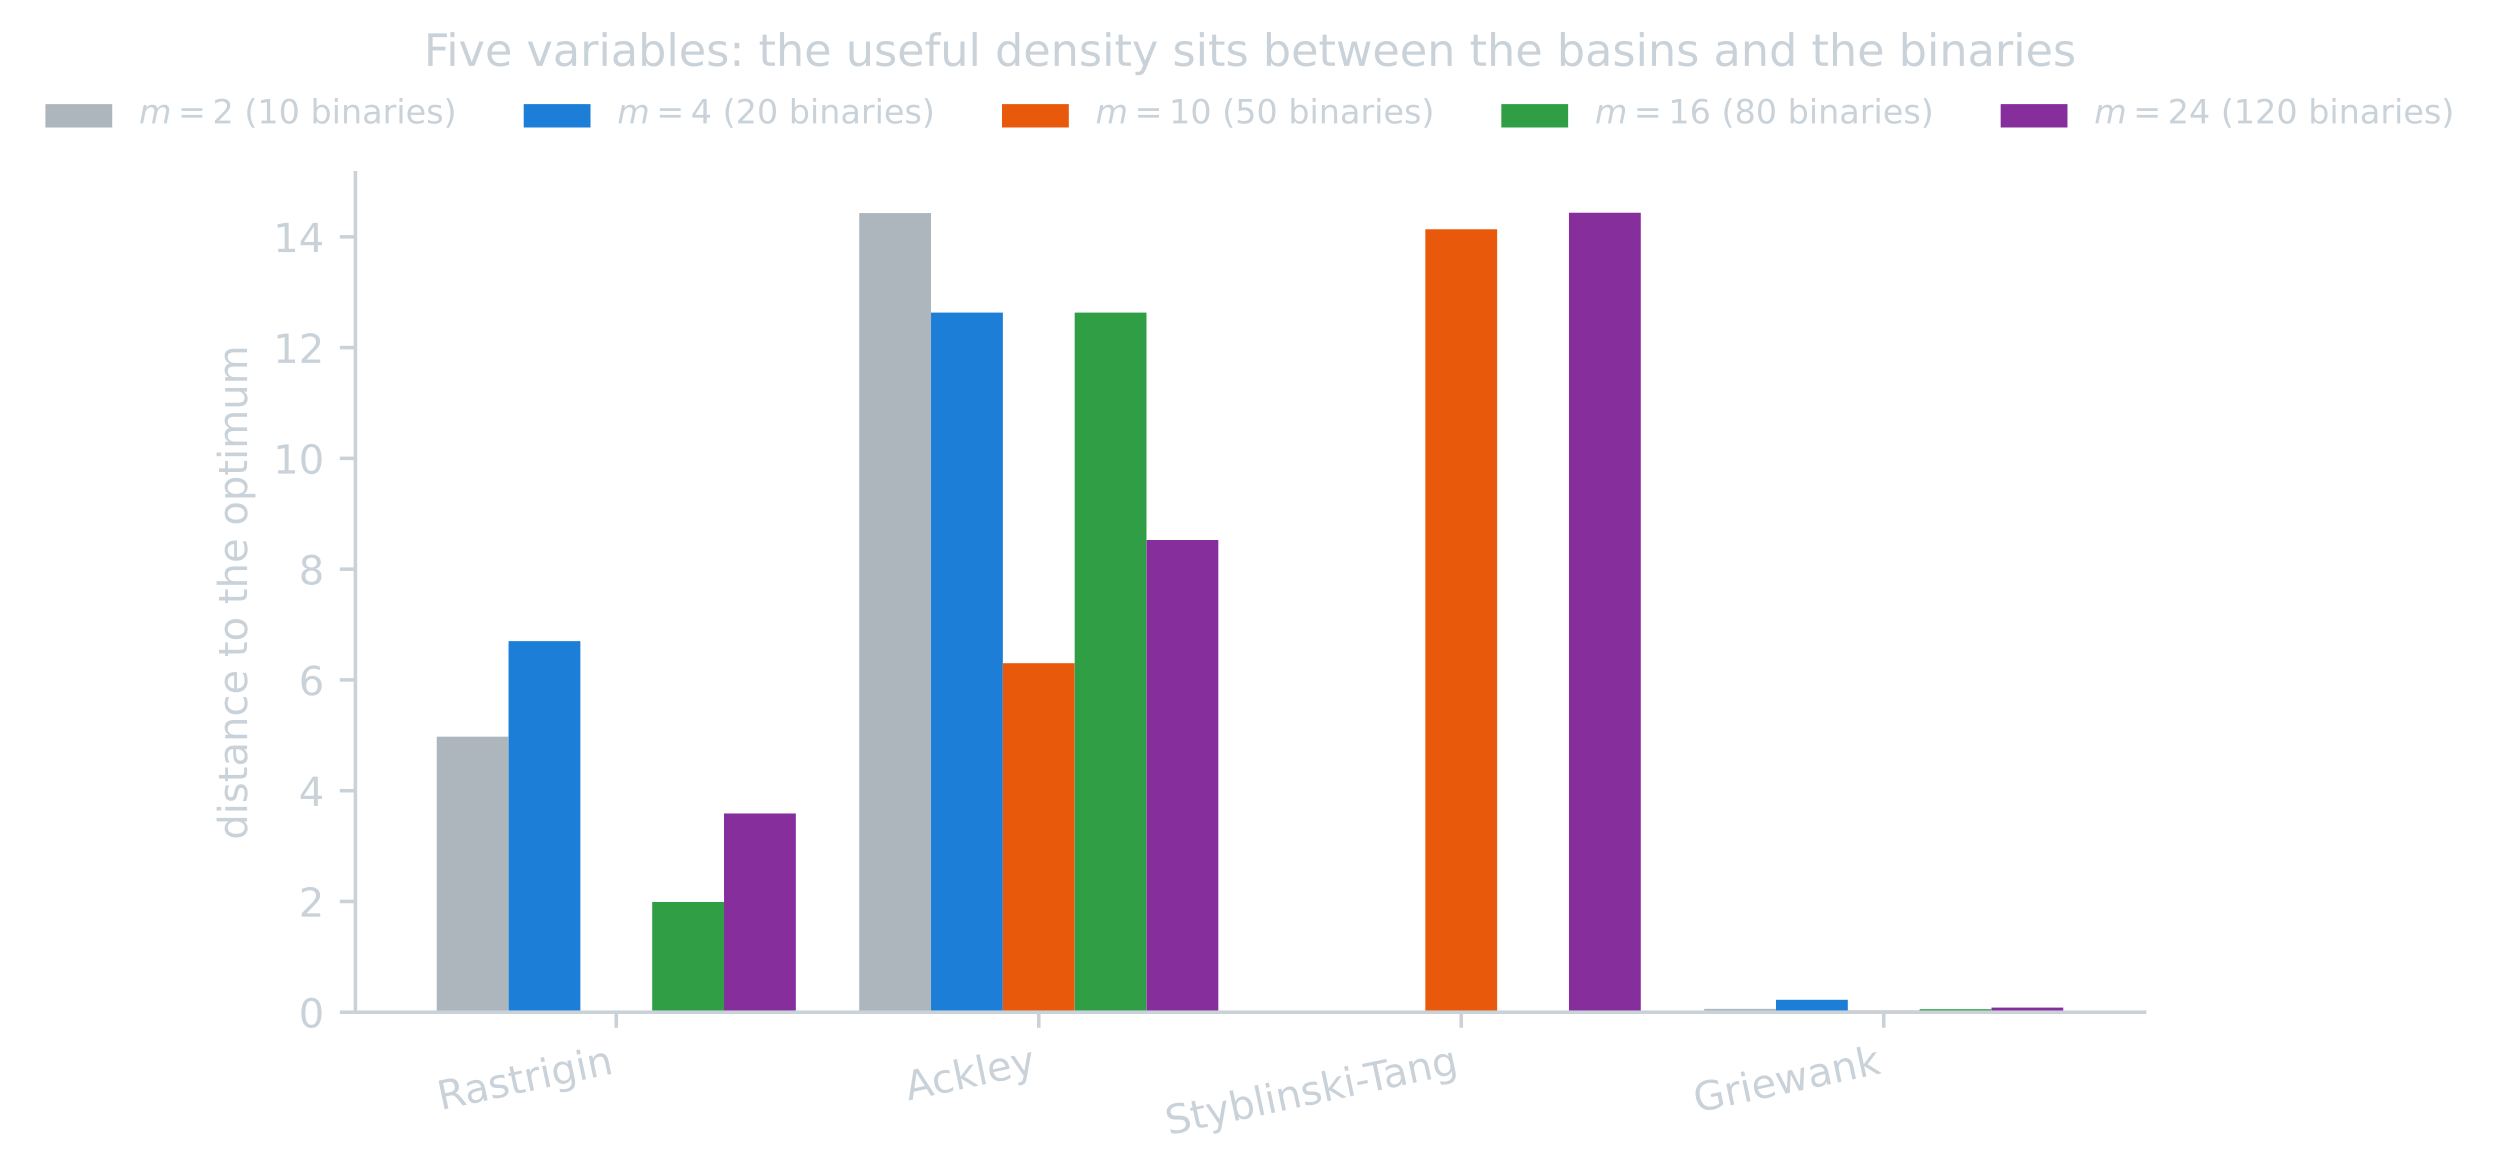
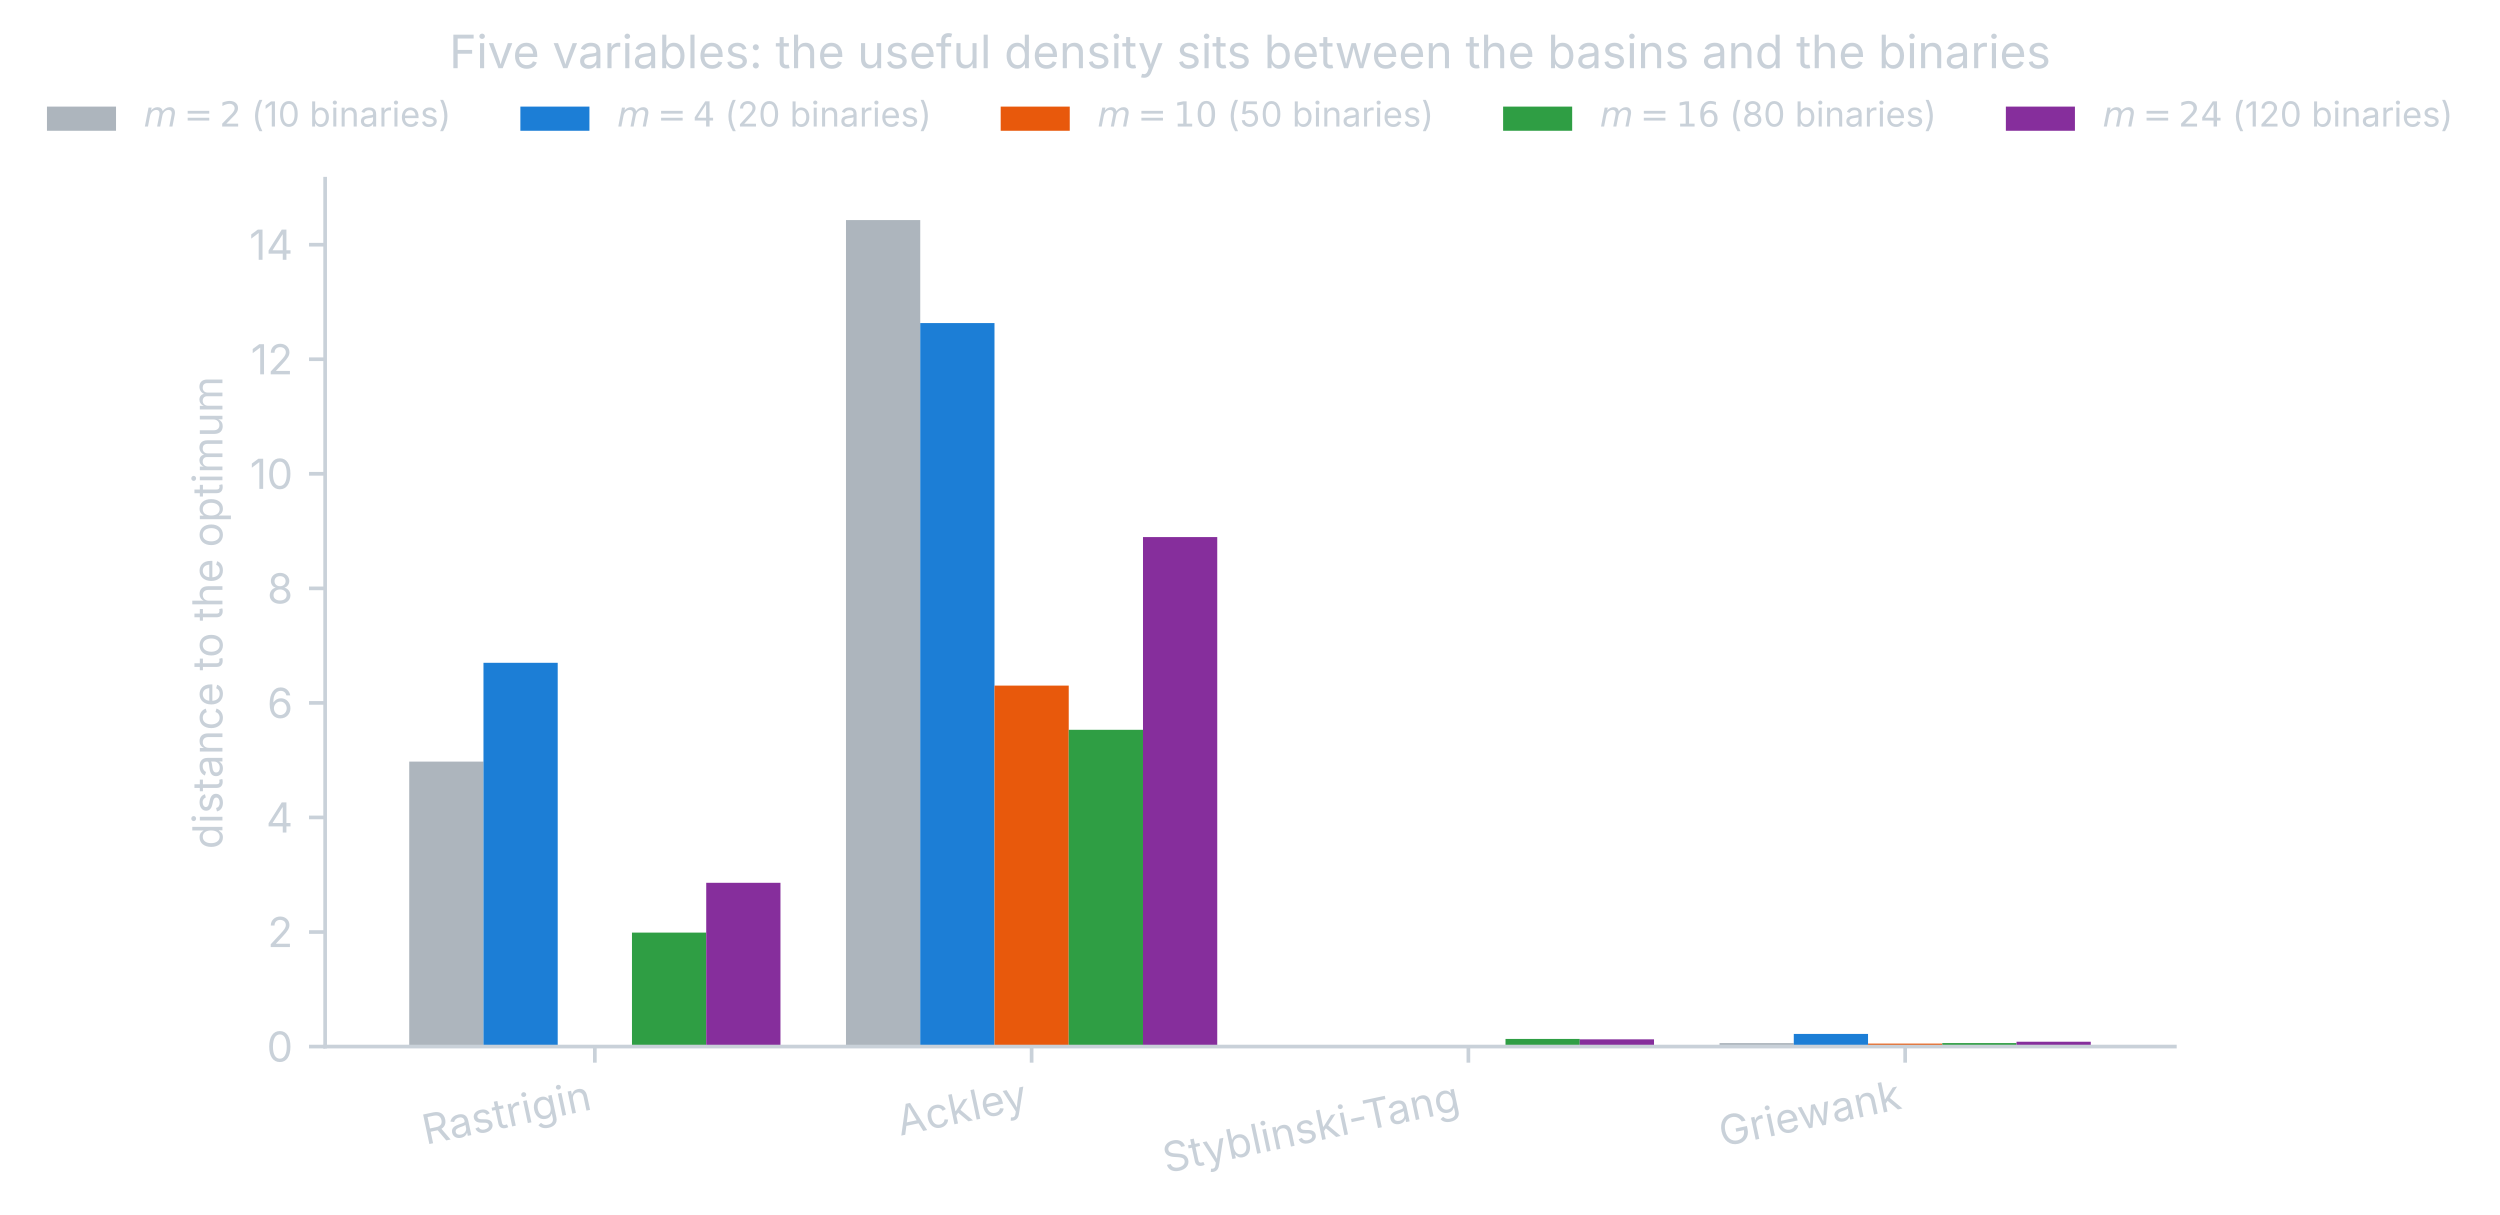
- <svg xmlns="http://www.w3.org/2000/svg" xmlns:xlink="http://www.w3.org/1999/xlink" width="561.375pt" height="263.894pt" viewBox="0 0 561.375 263.894" version="1.1">
+ <svg xmlns="http://www.w3.org/2000/svg" xmlns:xlink="http://www.w3.org/1999/xlink" width="543pt" height="263.89pt" viewBox="0 0 543 263.89" version="1.1">
  <defs>
    <style type="text/css">*{stroke-linejoin: round; stroke-linecap: butt}</style>
  </defs>
  <g id="figure_1">
    <g id="patch_1">
-       <path d="M 0 263.894  L 561.375 263.894  L 561.375 0  L 0 0  L 0 263.894  z " style="fill: none" />
+       <path d="M 0 263.89  L 543 263.89  L 543 0  L 0 0  L 0 263.89  z " style="fill: none" />
    </g>
    <g id="axes_1">
      <g id="patch_2">
-         <path d="M 79.808 227.294  L 481.567 227.294  L 481.567 38.798  L 79.808 38.798  L 79.808 227.294  z " style="fill: none" />
+         <path d="M 70.62 227.313  L 472.38 227.313  L 472.38 38.817  L 70.62 38.817  L 70.62 227.313  z " style="fill: none" />
      </g>
      <g id="patch_3">
-         <path d="M 98.069 227.294  L 114.197 227.294  L 114.197 165.423  L 98.069 165.423  z " clip-path="url(#p08614df274)" style="fill: #adb5bd" />
+         <path d="M 88.882 227.313  L 105.009 227.313  L 105.009 165.425  L 88.882 165.425  z " clip-path="url(#p5a25f4692b)" style="fill: #adb5bd" />
      </g>
      <g id="patch_4">
-         <path d="M 192.936 227.294  L 209.063 227.294  L 209.063 47.837  L 192.936 47.837  z " clip-path="url(#p08614df274)" style="fill: #adb5bd" />
+         <path d="M 183.748 227.313  L 199.876 227.313  L 199.876 47.793  L 183.748 47.793  z " clip-path="url(#p5a25f4692b)" style="fill: #adb5bd" />
      </g>
      <g id="patch_5">
-         <path d="M 287.802 227.294  L 303.93 227.294  L 303.93 227.294  L 287.802 227.294  z " clip-path="url(#p08614df274)" style="fill: #adb5bd" />
+         <path d="M 278.615 227.313  L 294.742 227.313  L 294.742 227.313  L 278.615 227.313  z " clip-path="url(#p5a25f4692b)" style="fill: #adb5bd" />
      </g>
      <g id="patch_6">
-         <path d="M 382.669 227.294  L 398.796 227.294  L 398.796 226.536  L 382.669 226.536  z " clip-path="url(#p08614df274)" style="fill: #adb5bd" />
+         <path d="M 373.482 227.313  L 389.609 227.313  L 389.609 226.559  L 373.482 226.559  z " clip-path="url(#p5a25f4692b)" style="fill: #adb5bd" />
      </g>
      <g id="patch_7">
-         <path d="M 114.197 227.294  L 130.324 227.294  L 130.324 143.97  L 114.197 143.97  z " clip-path="url(#p08614df274)" style="fill: #1c7ed6" />
+         <path d="M 105.009 227.313  L 121.136 227.313  L 121.136 143.967  L 105.009 143.967  z " clip-path="url(#p5a25f4692b)" style="fill: #1c7ed6" />
      </g>
      <g id="patch_8">
-         <path d="M 209.063 227.294  L 225.191 227.294  L 225.191 70.197  L 209.063 70.197  z " clip-path="url(#p08614df274)" style="fill: #1c7ed6" />
+         <path d="M 199.876 227.313  L 216.003 227.313  L 216.003 70.164  L 199.876 70.164  z " clip-path="url(#p5a25f4692b)" style="fill: #1c7ed6" />
      </g>
      <g id="patch_9">
-         <path d="M 303.93 227.294  L 320.057 227.294  L 320.057 227.294  L 303.93 227.294  z " clip-path="url(#p08614df274)" style="fill: #1c7ed6" />
+         <path d="M 294.742 227.313  L 310.87 227.313  L 310.87 227.313  L 294.742 227.313  z " clip-path="url(#p5a25f4692b)" style="fill: #1c7ed6" />
      </g>
      <g id="patch_10">
-         <path d="M 398.796 227.294  L 414.924 227.294  L 414.924 224.509  L 398.796 224.509  z " clip-path="url(#p08614df274)" style="fill: #1c7ed6" />
+         <path d="M 389.609 227.313  L 405.736 227.313  L 405.736 224.57  L 389.609 224.57  z " clip-path="url(#p5a25f4692b)" style="fill: #1c7ed6" />
      </g>
      <g id="patch_11">
-         <path d="M 130.324 227.294  L 146.451 227.294  L 146.451 227.294  L 130.324 227.294  z " clip-path="url(#p08614df274)" style="fill: #e8590c" />
+         <path d="M 121.136 227.313  L 137.264 227.313  L 137.264 227.313  L 121.136 227.313  z " clip-path="url(#p5a25f4692b)" style="fill: #e8590c" />
      </g>
      <g id="patch_12">
-         <path d="M 225.191 227.294  L 241.318 227.294  L 241.318 148.92  L 225.191 148.92  z " clip-path="url(#p08614df274)" style="fill: #e8590c" />
+         <path d="M 216.003 227.313  L 232.13 227.313  L 232.13 148.913  L 216.003 148.913  z " clip-path="url(#p5a25f4692b)" style="fill: #e8590c" />
      </g>
      <g id="patch_13">
-         <path d="M 320.057 227.294  L 336.184 227.294  L 336.184 51.48  L 320.057 51.48  z " clip-path="url(#p08614df274)" style="fill: #e8590c" />
+         <path d="M 310.87 227.313  L 326.997 227.313  L 326.997 227.311  L 310.87 227.311  z " clip-path="url(#p5a25f4692b)" style="fill: #e8590c" />
      </g>
      <g id="patch_14">
-         <path d="M 414.924 227.294  L 431.051 227.294  L 431.051 226.959  L 414.924 226.959  z " clip-path="url(#p08614df274)" style="fill: #e8590c" />
+         <path d="M 405.736 227.313  L 421.864 227.313  L 421.864 226.67  L 405.736 226.67  z " clip-path="url(#p5a25f4692b)" style="fill: #e8590c" />
      </g>
      <g id="patch_15">
-         <path d="M 146.451 227.294  L 162.579 227.294  L 162.579 202.546  L 146.451 202.546  z " clip-path="url(#p08614df274)" style="fill: #2f9e44" />
+         <path d="M 137.264 227.313  L 153.391 227.313  L 153.391 202.558  L 137.264 202.558  z " clip-path="url(#p5a25f4692b)" style="fill: #2f9e44" />
      </g>
      <g id="patch_16">
-         <path d="M 241.318 227.294  L 257.445 227.294  L 257.445 70.197  L 241.318 70.197  z " clip-path="url(#p08614df274)" style="fill: #2f9e44" />
+         <path d="M 232.13 227.313  L 248.258 227.313  L 248.258 158.517  L 232.13 158.517  z " clip-path="url(#p5a25f4692b)" style="fill: #2f9e44" />
      </g>
      <g id="patch_17">
-         <path d="M 336.184 227.294  L 352.312 227.294  L 352.312 227.294  L 336.184 227.294  z " clip-path="url(#p08614df274)" style="fill: #2f9e44" />
+         <path d="M 326.997 227.313  L 343.124 227.313  L 343.124 225.661  L 326.997 225.661  z " clip-path="url(#p5a25f4692b)" style="fill: #2f9e44" />
      </g>
      <g id="patch_18">
-         <path d="M 431.051 227.294  L 447.178 227.294  L 447.178 226.623  L 431.051 226.623  z " clip-path="url(#p08614df274)" style="fill: #2f9e44" />
+         <path d="M 421.864 227.313  L 437.991 227.313  L 437.991 226.547  L 421.864 226.547  z " clip-path="url(#p5a25f4692b)" style="fill: #2f9e44" />
      </g>
      <g id="patch_19">
-         <path d="M 162.579 227.294  L 178.706 227.294  L 178.706 182.66  L 162.579 182.66  z " clip-path="url(#p08614df274)" style="fill: #862e9c" />
+         <path d="M 153.391 227.313  L 169.518 227.313  L 169.518 191.747  L 153.391 191.747  z " clip-path="url(#p5a25f4692b)" style="fill: #862e9c" />
      </g>
      <g id="patch_20">
-         <path d="M 257.445 227.294  L 273.573 227.294  L 273.573 121.261  L 257.445 121.261  z " clip-path="url(#p08614df274)" style="fill: #862e9c" />
+         <path d="M 248.258 227.313  L 264.385 227.313  L 264.385 116.647  L 248.258 116.647  z " clip-path="url(#p5a25f4692b)" style="fill: #862e9c" />
      </g>
      <g id="patch_21">
-         <path d="M 352.312 227.294  L 368.439 227.294  L 368.439 47.774  L 352.312 47.774  z " clip-path="url(#p08614df274)" style="fill: #862e9c" />
+         <path d="M 343.124 227.313  L 359.252 227.313  L 359.252 225.737  L 343.124 225.737  z " clip-path="url(#p5a25f4692b)" style="fill: #862e9c" />
      </g>
      <g id="patch_22">
-         <path d="M 447.178 227.294  L 463.306 227.294  L 463.306 226.25  L 447.178 226.25  z " clip-path="url(#p08614df274)" style="fill: #862e9c" />
+         <path d="M 437.991 227.313  L 454.118 227.313  L 454.118 226.27  L 437.991 226.27  z " clip-path="url(#p5a25f4692b)" style="fill: #862e9c" />
      </g>
      <g id="matplotlib.axis_1">
        <g id="xtick_1">
          <g id="line2d_1">
            <defs>
-               <path id="m1b52cea86c" d="M 0 0  L 0 3.5  " style="stroke: #c9d1d9; stroke-width: 0.8" />
+               <path id="md10a4bc31a" d="M 0 0  L 0 3.5  " style="stroke: #c9d1d9; stroke-width: 0.8" />
            </defs>
            <g>
-               <use xlink:href="#m1b52cea86c" x="138.388" y="227.294" style="fill: #c9d1d9; stroke: #c9d1d9; stroke-width: 0.8" />
+               <use xlink:href="#md10a4bc31a" x="129.2" y="227.313" style="fill: #c9d1d9; stroke: #c9d1d9; stroke-width: 0.8" />
            </g>
          </g>
          <g id="text_1">
-             <text style="font-size: 9px; font-family: 'DejaVu Sans', 'Bitstream Vera Sans', 'Computer Modern Sans Serif', 'Lucida Grande', 'Verdana', 'Geneva', 'Lucid', 'Arial', 'Helvetica', 'Avant Garde', sans-serif; fill: #c9d1d9" transform="translate(98.96946 249.2795) rotate(-12)">Rastrigin</text>
+             <text style="font-size: 9px; font-family: 'Inter', 'DejaVu Sans', 'Bitstream Vera Sans', 'Computer Modern Sans Serif', 'Lucida Grande', 'Verdana', 'Geneva', 'Lucid', 'Arial', 'Helvetica', 'Avant Garde', sans-serif; fill: #c9d1d9" transform="translate(92.48262 248.6468) rotate(-12)">Rastrigin</text>
          </g>
        </g>
        <g id="xtick_2">
          <g id="line2d_2">
            <g>
-               <use xlink:href="#m1b52cea86c" x="233.254" y="227.294" style="fill: #c9d1d9; stroke: #c9d1d9; stroke-width: 0.8" />
+               <use xlink:href="#md10a4bc31a" x="224.067" y="227.313" style="fill: #c9d1d9; stroke: #c9d1d9; stroke-width: 0.8" />
            </g>
          </g>
          <g id="text_2">
-             <text style="font-size: 9px; font-family: 'DejaVu Sans', 'Bitstream Vera Sans', 'Computer Modern Sans Serif', 'Lucida Grande', 'Verdana', 'Geneva', 'Lucid', 'Arial', 'Helvetica', 'Avant Garde', sans-serif; fill: #c9d1d9" transform="translate(203.986 247.122) rotate(-12)">Ackley</text>
+             <text style="font-size: 9px; font-family: 'Inter', 'DejaVu Sans', 'Bitstream Vera Sans', 'Computer Modern Sans Serif', 'Lucida Grande', 'Verdana', 'Geneva', 'Lucid', 'Arial', 'Helvetica', 'Avant Garde', sans-serif; fill: #c9d1d9" transform="translate(195.5303 246.7005) rotate(-12)">Ackley</text>
          </g>
        </g>
        <g id="xtick_3">
          <g id="line2d_3">
            <g>
-               <use xlink:href="#m1b52cea86c" x="328.121" y="227.294" style="fill: #c9d1d9; stroke: #c9d1d9; stroke-width: 0.8" />
+               <use xlink:href="#md10a4bc31a" x="318.933" y="227.313" style="fill: #c9d1d9; stroke: #c9d1d9; stroke-width: 0.8" />
            </g>
          </g>
          <g id="text_3">
-             <text style="font-size: 9px; font-family: 'DejaVu Sans', 'Bitstream Vera Sans', 'Computer Modern Sans Serif', 'Lucida Grande', 'Verdana', 'Geneva', 'Lucid', 'Arial', 'Helvetica', 'Avant Garde', sans-serif; fill: #c9d1d9" transform="translate(262.433 254.8633) rotate(-12)">Styblinski-Tang</text>
+             <text style="font-size: 9px; font-family: 'Inter', 'DejaVu Sans', 'Bitstream Vera Sans', 'Computer Modern Sans Serif', 'Lucida Grande', 'Verdana', 'Geneva', 'Lucid', 'Arial', 'Helvetica', 'Avant Garde', sans-serif; fill: #c9d1d9" transform="translate(253.312 254.7905) rotate(-12)">Styblinski-Tang</text>
          </g>
        </g>
        <g id="xtick_4">
          <g id="line2d_4">
            <g>
-               <use xlink:href="#m1b52cea86c" x="422.987" y="227.294" style="fill: #c9d1d9; stroke: #c9d1d9; stroke-width: 0.8" />
+               <use xlink:href="#md10a4bc31a" x="413.8" y="227.313" style="fill: #c9d1d9; stroke: #c9d1d9; stroke-width: 0.8" />
            </g>
          </g>
          <g id="text_4">
-             <text style="font-size: 9px; font-family: 'DejaVu Sans', 'Bitstream Vera Sans', 'Computer Modern Sans Serif', 'Lucida Grande', 'Verdana', 'Geneva', 'Lucid', 'Arial', 'Helvetica', 'Avant Garde', sans-serif; fill: #c9d1d9" transform="translate(381.0245 249.8204) rotate(-12)">Griewank</text>
+             <text style="font-size: 9px; font-family: 'Inter', 'DejaVu Sans', 'Bitstream Vera Sans', 'Computer Modern Sans Serif', 'Lucida Grande', 'Verdana', 'Geneva', 'Lucid', 'Arial', 'Helvetica', 'Avant Garde', sans-serif; fill: #c9d1d9" transform="translate(374.0905 249.0769) rotate(-12)">Griewank</text>
          </g>
        </g>
      </g>
      <g id="matplotlib.axis_2">
        <g id="ytick_1">
          <g id="line2d_5">
            <defs>
-               <path id="m41008e7f5f" d="M 0 0  L -3.5 0  " style="stroke: #c9d1d9; stroke-width: 0.8" />
+               <path id="m4e73d010e1" d="M 0 0  L -3.5 0  " style="stroke: #c9d1d9; stroke-width: 0.8" />
            </defs>
            <g>
-               <use xlink:href="#m41008e7f5f" x="79.808" y="227.294" style="fill: #c9d1d9; stroke: #c9d1d9; stroke-width: 0.8" />
+               <use xlink:href="#m4e73d010e1" x="70.62" y="227.313" style="fill: #c9d1d9; stroke: #c9d1d9; stroke-width: 0.8" />
            </g>
          </g>
          <g id="text_5">
-             <text style="font-size: 9px; font-family: 'DejaVu Sans', 'Bitstream Vera Sans', 'Computer Modern Sans Serif', 'Lucida Grande', 'Verdana', 'Geneva', 'Lucid', 'Arial', 'Helvetica', 'Avant Garde', sans-serif; text-anchor: end; fill: #c9d1d9" x="72.808" y="230.714" transform="rotate(-0 72.8075 230.7137)">0</text>
+             <text style="font-size: 9px; font-family: 'Inter', 'DejaVu Sans', 'Bitstream Vera Sans', 'Computer Modern Sans Serif', 'Lucida Grande', 'Verdana', 'Geneva', 'Lucid', 'Arial', 'Helvetica', 'Avant Garde', sans-serif; text-anchor: end; fill: #c9d1d9" x="63.62" y="230.587" transform="rotate(-0 63.62 230.5869)">0</text>
          </g>
        </g>
        <g id="ytick_2">
          <g id="line2d_6">
            <g>
-               <use xlink:href="#m41008e7f5f" x="79.808" y="202.422" style="fill: #c9d1d9; stroke: #c9d1d9; stroke-width: 0.8" />
+               <use xlink:href="#m4e73d010e1" x="70.62" y="202.433" style="fill: #c9d1d9; stroke: #c9d1d9; stroke-width: 0.8" />
            </g>
          </g>
          <g id="text_6">
-             <text style="font-size: 9px; font-family: 'DejaVu Sans', 'Bitstream Vera Sans', 'Computer Modern Sans Serif', 'Lucida Grande', 'Verdana', 'Geneva', 'Lucid', 'Arial', 'Helvetica', 'Avant Garde', sans-serif; text-anchor: end; fill: #c9d1d9" x="72.808" y="205.841" transform="rotate(-0 72.8075 205.8409)">2</text>
+             <text style="font-size: 9px; font-family: 'Inter', 'DejaVu Sans', 'Bitstream Vera Sans', 'Computer Modern Sans Serif', 'Lucida Grande', 'Verdana', 'Geneva', 'Lucid', 'Arial', 'Helvetica', 'Avant Garde', sans-serif; text-anchor: end; fill: #c9d1d9" x="63.62" y="205.706" transform="rotate(-0 63.62 205.7063)">2</text>
          </g>
        </g>
        <g id="ytick_3">
          <g id="line2d_7">
            <g>
-               <use xlink:href="#m41008e7f5f" x="79.808" y="177.549" style="fill: #c9d1d9; stroke: #c9d1d9; stroke-width: 0.8" />
+               <use xlink:href="#m4e73d010e1" x="70.62" y="177.552" style="fill: #c9d1d9; stroke: #c9d1d9; stroke-width: 0.8" />
            </g>
          </g>
          <g id="text_7">
-             <text style="font-size: 9px; font-family: 'DejaVu Sans', 'Bitstream Vera Sans', 'Computer Modern Sans Serif', 'Lucida Grande', 'Verdana', 'Geneva', 'Lucid', 'Arial', 'Helvetica', 'Avant Garde', sans-serif; text-anchor: end; fill: #c9d1d9" x="72.808" y="180.968" transform="rotate(-0 72.8075 180.968)">4</text>
+             <text style="font-size: 9px; font-family: 'Inter', 'DejaVu Sans', 'Bitstream Vera Sans', 'Computer Modern Sans Serif', 'Lucida Grande', 'Verdana', 'Geneva', 'Lucid', 'Arial', 'Helvetica', 'Avant Garde', sans-serif; text-anchor: end; fill: #c9d1d9" x="63.62" y="180.826" transform="rotate(-0 63.62 180.8256)">4</text>
          </g>
        </g>
        <g id="ytick_4">
          <g id="line2d_8">
            <g>
-               <use xlink:href="#m41008e7f5f" x="79.808" y="152.676" style="fill: #c9d1d9; stroke: #c9d1d9; stroke-width: 0.8" />
+               <use xlink:href="#m4e73d010e1" x="70.62" y="152.671" style="fill: #c9d1d9; stroke: #c9d1d9; stroke-width: 0.8" />
            </g>
          </g>
          <g id="text_8">
-             <text style="font-size: 9px; font-family: 'DejaVu Sans', 'Bitstream Vera Sans', 'Computer Modern Sans Serif', 'Lucida Grande', 'Verdana', 'Geneva', 'Lucid', 'Arial', 'Helvetica', 'Avant Garde', sans-serif; text-anchor: end; fill: #c9d1d9" x="72.808" y="156.095" transform="rotate(-0 72.8075 156.0951)">6</text>
+             <text style="font-size: 9px; font-family: 'Inter', 'DejaVu Sans', 'Bitstream Vera Sans', 'Computer Modern Sans Serif', 'Lucida Grande', 'Verdana', 'Geneva', 'Lucid', 'Arial', 'Helvetica', 'Avant Garde', sans-serif; text-anchor: end; fill: #c9d1d9" x="63.62" y="155.945" transform="rotate(-0 63.62 155.945)">6</text>
          </g>
        </g>
        <g id="ytick_5">
          <g id="line2d_9">
            <g>
-               <use xlink:href="#m41008e7f5f" x="79.808" y="127.803" style="fill: #c9d1d9; stroke: #c9d1d9; stroke-width: 0.8" />
+               <use xlink:href="#m4e73d010e1" x="70.62" y="127.791" style="fill: #c9d1d9; stroke: #c9d1d9; stroke-width: 0.8" />
            </g>
          </g>
          <g id="text_9">
-             <text style="font-size: 9px; font-family: 'DejaVu Sans', 'Bitstream Vera Sans', 'Computer Modern Sans Serif', 'Lucida Grande', 'Verdana', 'Geneva', 'Lucid', 'Arial', 'Helvetica', 'Avant Garde', sans-serif; text-anchor: end; fill: #c9d1d9" x="72.808" y="131.222" transform="rotate(-0 72.8075 131.2222)">8</text>
+             <text style="font-size: 9px; font-family: 'Inter', 'DejaVu Sans', 'Bitstream Vera Sans', 'Computer Modern Sans Serif', 'Lucida Grande', 'Verdana', 'Geneva', 'Lucid', 'Arial', 'Helvetica', 'Avant Garde', sans-serif; text-anchor: end; fill: #c9d1d9" x="63.62" y="131.064" transform="rotate(-0 63.62 131.0643)">8</text>
          </g>
        </g>
        <g id="ytick_6">
          <g id="line2d_10">
            <g>
-               <use xlink:href="#m41008e7f5f" x="79.808" y="102.93" style="fill: #c9d1d9; stroke: #c9d1d9; stroke-width: 0.8" />
+               <use xlink:href="#m4e73d010e1" x="70.62" y="102.91" style="fill: #c9d1d9; stroke: #c9d1d9; stroke-width: 0.8" />
            </g>
          </g>
          <g id="text_10">
-             <text style="font-size: 9px; font-family: 'DejaVu Sans', 'Bitstream Vera Sans', 'Computer Modern Sans Serif', 'Lucida Grande', 'Verdana', 'Geneva', 'Lucid', 'Arial', 'Helvetica', 'Avant Garde', sans-serif; text-anchor: end; fill: #c9d1d9" x="72.808" y="106.349" transform="rotate(-0 72.8075 106.3493)">10</text>
+             <text style="font-size: 9px; font-family: 'Inter', 'DejaVu Sans', 'Bitstream Vera Sans', 'Computer Modern Sans Serif', 'Lucida Grande', 'Verdana', 'Geneva', 'Lucid', 'Arial', 'Helvetica', 'Avant Garde', sans-serif; text-anchor: end; fill: #c9d1d9" x="63.62" y="106.184" transform="rotate(-0 63.62 106.1837)">10</text>
          </g>
        </g>
        <g id="ytick_7">
          <g id="line2d_11">
            <g>
-               <use xlink:href="#m41008e7f5f" x="79.808" y="78.057" style="fill: #c9d1d9; stroke: #c9d1d9; stroke-width: 0.8" />
+               <use xlink:href="#m4e73d010e1" x="70.62" y="78.029" style="fill: #c9d1d9; stroke: #c9d1d9; stroke-width: 0.8" />
            </g>
          </g>
          <g id="text_11">
-             <text style="font-size: 9px; font-family: 'DejaVu Sans', 'Bitstream Vera Sans', 'Computer Modern Sans Serif', 'Lucida Grande', 'Verdana', 'Geneva', 'Lucid', 'Arial', 'Helvetica', 'Avant Garde', sans-serif; text-anchor: end; fill: #c9d1d9" x="72.808" y="81.476" transform="rotate(-0 72.8075 81.47646)">12</text>
+             <text style="font-size: 9px; font-family: 'Inter', 'DejaVu Sans', 'Bitstream Vera Sans', 'Computer Modern Sans Serif', 'Lucida Grande', 'Verdana', 'Geneva', 'Lucid', 'Arial', 'Helvetica', 'Avant Garde', sans-serif; text-anchor: end; fill: #c9d1d9" x="63.62" y="81.303" transform="rotate(-0 63.62 81.30303)">12</text>
          </g>
        </g>
        <g id="ytick_8">
          <g id="line2d_12">
            <g>
-               <use xlink:href="#m41008e7f5f" x="79.808" y="53.184" style="fill: #c9d1d9; stroke: #c9d1d9; stroke-width: 0.8" />
+               <use xlink:href="#m4e73d010e1" x="70.62" y="53.149" style="fill: #c9d1d9; stroke: #c9d1d9; stroke-width: 0.8" />
            </g>
          </g>
          <g id="text_12">
-             <text style="font-size: 9px; font-family: 'DejaVu Sans', 'Bitstream Vera Sans', 'Computer Modern Sans Serif', 'Lucida Grande', 'Verdana', 'Geneva', 'Lucid', 'Arial', 'Helvetica', 'Avant Garde', sans-serif; text-anchor: end; fill: #c9d1d9" x="72.808" y="56.604" transform="rotate(-0 72.8075 56.60359)">14</text>
+             <text style="font-size: 9px; font-family: 'Inter', 'DejaVu Sans', 'Bitstream Vera Sans', 'Computer Modern Sans Serif', 'Lucida Grande', 'Verdana', 'Geneva', 'Lucid', 'Arial', 'Helvetica', 'Avant Garde', sans-serif; text-anchor: end; fill: #c9d1d9" x="63.62" y="56.422" transform="rotate(-0 63.62 56.42238)">14</text>
          </g>
        </g>
        <g id="text_13">
-           <text style="font-size: 9px; font-family: 'DejaVu Sans', 'Bitstream Vera Sans', 'Computer Modern Sans Serif', 'Lucida Grande', 'Verdana', 'Geneva', 'Lucid', 'Arial', 'Helvetica', 'Avant Garde', sans-serif; text-anchor: middle; fill: #c9d1d9" x="55.483" y="133.046" transform="rotate(-90 55.48328 133.0464)">distance to the optimum</text>
+           <text style="font-size: 9px; font-family: 'Inter', 'DejaVu Sans', 'Bitstream Vera Sans', 'Computer Modern Sans Serif', 'Lucida Grande', 'Verdana', 'Geneva', 'Lucid', 'Arial', 'Helvetica', 'Avant Garde', sans-serif; text-anchor: middle; fill: #c9d1d9" x="48.31" y="133.065" transform="rotate(-90 48.30953 133.0652)">distance to the optimum</text>
        </g>
      </g>
      <g id="patch_23">
-         <path d="M 79.808 227.294  L 79.808 38.798  " style="fill: none; stroke: #c9d1d9; stroke-width: 0.8; stroke-linejoin: miter; stroke-linecap: square" />
+         <path d="M 70.62 227.313  L 70.62 38.817  " style="fill: none; stroke: #c9d1d9; stroke-width: 0.8; stroke-linejoin: miter; stroke-linecap: square" />
      </g>
      <g id="patch_24">
-         <path d="M 79.808 227.294  L 481.567 227.294  " style="fill: none; stroke: #c9d1d9; stroke-width: 0.8; stroke-linejoin: miter; stroke-linecap: square" />
+         <path d="M 70.62 227.313  L 472.38 227.313  " style="fill: none; stroke: #c9d1d9; stroke-width: 0.8; stroke-linejoin: miter; stroke-linecap: square" />
      </g>
      <g id="text_14">
-         <text style="font-size: 10px; font-family: 'DejaVu Sans', 'Bitstream Vera Sans', 'Computer Modern Sans Serif', 'Lucida Grande', 'Verdana', 'Geneva', 'Lucid', 'Arial', 'Helvetica', 'Avant Garde', sans-serif; text-anchor: middle; fill: #c9d1d9" x="280.688" y="14.798" transform="rotate(-0 280.6875 14.79844)">Five variables: the useful density sits between the basins and the binaries</text>
+         <text style="font-size: 10px; font-family: 'Inter', 'DejaVu Sans', 'Bitstream Vera Sans', 'Computer Modern Sans Serif', 'Lucida Grande', 'Verdana', 'Geneva', 'Lucid', 'Arial', 'Helvetica', 'Avant Garde', sans-serif; text-anchor: middle; fill: #c9d1d9" x="271.5" y="14.817" transform="rotate(-0 271.5 14.81719)">Five variables: the useful density sits between the basins and the binaries</text>
      </g>
      <g id="legend_1">
        <g id="patch_25">
-           <path d="M 10.2 28.628  L 25.2 28.628  L 25.2 23.378  L 10.2 23.378  z " style="fill: #adb5bd" />
+           <path d="M 10.2 28.404  L 25.2 28.404  L 25.2 23.154  L 10.2 23.154  z " style="fill: #adb5bd" />
        </g>
        <g id="text_15">
-           <g style="fill: #c9d1d9" transform="translate(31.2 28.62775)">
+           <g style="fill: #c9d1d9" transform="translate(31.2 28.40392)">
            <text>
              <tspan x="0" y="-0.922" style="font-style: oblique; font-size: 7.5px; font-family: 'DejaVu Sans'; fill: #c9d1d9">m</tspan>
              <tspan x="8.767" y="-0.922" style="font-size: 7.5px; font-family: 'DejaVu Sans'; fill: #c9d1d9">=</tspan>
              <tspan x="16.512" y="-0.922" style="font-size: 7.5px; font-family: 'DejaVu Sans'; fill: #c9d1d9">2</tspan>
-               <tspan x="21.284" y="-0.922" style="font-size: 7.5px; font-family: 'DejaVu Sans'; fill: #c9d1d9"> </tspan>
-               <tspan x="23.668" y="-0.922" style="font-size: 7.5px; font-family: 'DejaVu Sans'; fill: #c9d1d9">(</tspan>
-               <tspan x="26.594" y="-0.922" style="font-size: 7.5px; font-family: 'DejaVu Sans'; fill: #c9d1d9">1</tspan>
-               <tspan x="31.366" y="-0.922" style="font-size: 7.5px; font-family: 'DejaVu Sans'; fill: #c9d1d9">0</tspan>
-               <tspan x="36.138" y="-0.922" style="font-size: 7.5px; font-family: 'DejaVu Sans'; fill: #c9d1d9"> </tspan>
-               <tspan x="38.522" y="-0.922" style="font-size: 7.5px; font-family: 'DejaVu Sans'; fill: #c9d1d9">b</tspan>
-               <tspan x="43.282" y="-0.922" style="font-size: 7.5px; font-family: 'DejaVu Sans'; fill: #c9d1d9">i</tspan>
-               <tspan x="45.366" y="-0.922" style="font-size: 7.5px; font-family: 'DejaVu Sans'; fill: #c9d1d9">n</tspan>
-               <tspan x="50.12" y="-0.922" style="font-size: 7.5px; font-family: 'DejaVu Sans'; fill: #c9d1d9">a</tspan>
-               <tspan x="54.716" y="-0.922" style="font-size: 7.5px; font-family: 'DejaVu Sans'; fill: #c9d1d9">r</tspan>
-               <tspan x="57.799" y="-0.922" style="font-size: 7.5px; font-family: 'DejaVu Sans'; fill: #c9d1d9">i</tspan>
-               <tspan x="59.883" y="-0.922" style="font-size: 7.5px; font-family: 'DejaVu Sans'; fill: #c9d1d9">e</tspan>
-               <tspan x="64.497" y="-0.922" style="font-size: 7.5px; font-family: 'DejaVu Sans'; fill: #c9d1d9">s</tspan>
-               <tspan x="68.405" y="-0.922" style="font-size: 7.5px; font-family: 'DejaVu Sans'; fill: #c9d1d9">)</tspan>
+               <tspan x="21.284" y="-0.922" style="font-size: 7.5px; font-family: 'Inter'; fill: #c9d1d9"> </tspan>
+               <tspan x="23.394" y="-0.922" style="font-size: 7.5px; font-family: 'Inter'; fill: #c9d1d9">(</tspan>
+               <tspan x="26.129" y="-0.922" style="font-size: 7.5px; font-family: 'Inter'; fill: #c9d1d9">1</tspan>
+               <tspan x="29.18" y="-0.922" style="font-size: 7.5px; font-family: 'Inter'; fill: #c9d1d9">0</tspan>
+               <tspan x="33.911" y="-0.922" style="font-size: 7.5px; font-family: 'Inter'; fill: #c9d1d9"> </tspan>
+               <tspan x="36.021" y="-0.922" style="font-size: 7.5px; font-family: 'Inter'; fill: #c9d1d9">b</tspan>
+               <tspan x="40.613" y="-0.922" style="font-size: 7.5px; font-family: 'Inter'; fill: #c9d1d9">i</tspan>
+               <tspan x="42.429" y="-0.922" style="font-size: 7.5px; font-family: 'Inter'; fill: #c9d1d9">n</tspan>
+               <tspan x="46.86" y="-0.922" style="font-size: 7.5px; font-family: 'Inter'; fill: #c9d1d9">a</tspan>
+               <tspan x="51.072" y="-0.922" style="font-size: 7.5px; font-family: 'Inter'; fill: #c9d1d9">r</tspan>
+               <tspan x="53.895" y="-0.922" style="font-size: 7.5px; font-family: 'Inter'; fill: #c9d1d9">i</tspan>
+               <tspan x="55.712" y="-0.922" style="font-size: 7.5px; font-family: 'Inter'; fill: #c9d1d9">e</tspan>
+               <tspan x="60.084" y="-0.922" style="font-size: 7.5px; font-family: 'Inter'; fill: #c9d1d9">s</tspan>
+               <tspan x="64.043" y="-0.922" style="font-size: 7.5px; font-family: 'Inter'; fill: #c9d1d9">)</tspan>
            </text>
          </g>
        </g>
        <g id="patch_26">
-           <path d="M 117.6 28.628  L 132.6 28.628  L 132.6 23.378  L 117.6 23.378  z " style="fill: #1c7ed6" />
+           <path d="M 113.025 28.404  L 128.025 28.404  L 128.025 23.154  L 113.025 23.154  z " style="fill: #1c7ed6" />
        </g>
        <g id="text_16">
-           <g style="fill: #c9d1d9" transform="translate(138.6 28.62775)">
+           <g style="fill: #c9d1d9" transform="translate(134.025 28.40392)">
            <text>
              <tspan x="0" y="-0.922" style="font-style: oblique; font-size: 7.5px; font-family: 'DejaVu Sans'; fill: #c9d1d9">m</tspan>
              <tspan x="8.767" y="-0.922" style="font-size: 7.5px; font-family: 'DejaVu Sans'; fill: #c9d1d9">=</tspan>
              <tspan x="16.512" y="-0.922" style="font-size: 7.5px; font-family: 'DejaVu Sans'; fill: #c9d1d9">4</tspan>
-               <tspan x="21.284" y="-0.922" style="font-size: 7.5px; font-family: 'DejaVu Sans'; fill: #c9d1d9"> </tspan>
-               <tspan x="23.668" y="-0.922" style="font-size: 7.5px; font-family: 'DejaVu Sans'; fill: #c9d1d9">(</tspan>
-               <tspan x="26.594" y="-0.922" style="font-size: 7.5px; font-family: 'DejaVu Sans'; fill: #c9d1d9">2</tspan>
-               <tspan x="31.366" y="-0.922" style="font-size: 7.5px; font-family: 'DejaVu Sans'; fill: #c9d1d9">0</tspan>
-               <tspan x="36.138" y="-0.922" style="font-size: 7.5px; font-family: 'DejaVu Sans'; fill: #c9d1d9"> </tspan>
-               <tspan x="38.522" y="-0.922" style="font-size: 7.5px; font-family: 'DejaVu Sans'; fill: #c9d1d9">b</tspan>
-               <tspan x="43.282" y="-0.922" style="font-size: 7.5px; font-family: 'DejaVu Sans'; fill: #c9d1d9">i</tspan>
-               <tspan x="45.366" y="-0.922" style="font-size: 7.5px; font-family: 'DejaVu Sans'; fill: #c9d1d9">n</tspan>
-               <tspan x="50.12" y="-0.922" style="font-size: 7.5px; font-family: 'DejaVu Sans'; fill: #c9d1d9">a</tspan>
-               <tspan x="54.716" y="-0.922" style="font-size: 7.5px; font-family: 'DejaVu Sans'; fill: #c9d1d9">r</tspan>
-               <tspan x="57.799" y="-0.922" style="font-size: 7.5px; font-family: 'DejaVu Sans'; fill: #c9d1d9">i</tspan>
-               <tspan x="59.883" y="-0.922" style="font-size: 7.5px; font-family: 'DejaVu Sans'; fill: #c9d1d9">e</tspan>
-               <tspan x="64.497" y="-0.922" style="font-size: 7.5px; font-family: 'DejaVu Sans'; fill: #c9d1d9">s</tspan>
-               <tspan x="68.405" y="-0.922" style="font-size: 7.5px; font-family: 'DejaVu Sans'; fill: #c9d1d9">)</tspan>
+               <tspan x="21.284" y="-0.922" style="font-size: 7.5px; font-family: 'Inter'; fill: #c9d1d9"> </tspan>
+               <tspan x="23.394" y="-0.922" style="font-size: 7.5px; font-family: 'Inter'; fill: #c9d1d9">(</tspan>
+               <tspan x="26.129" y="-0.922" style="font-size: 7.5px; font-family: 'Inter'; fill: #c9d1d9">2</tspan>
+               <tspan x="30.703" y="-0.922" style="font-size: 7.5px; font-family: 'Inter'; fill: #c9d1d9">0</tspan>
+               <tspan x="35.435" y="-0.922" style="font-size: 7.5px; font-family: 'Inter'; fill: #c9d1d9"> </tspan>
+               <tspan x="37.544" y="-0.922" style="font-size: 7.5px; font-family: 'Inter'; fill: #c9d1d9">b</tspan>
+               <tspan x="42.136" y="-0.922" style="font-size: 7.5px; font-family: 'Inter'; fill: #c9d1d9">i</tspan>
+               <tspan x="43.953" y="-0.922" style="font-size: 7.5px; font-family: 'Inter'; fill: #c9d1d9">n</tspan>
+               <tspan x="48.384" y="-0.922" style="font-size: 7.5px; font-family: 'Inter'; fill: #c9d1d9">a</tspan>
+               <tspan x="52.595" y="-0.922" style="font-size: 7.5px; font-family: 'Inter'; fill: #c9d1d9">r</tspan>
+               <tspan x="55.419" y="-0.922" style="font-size: 7.5px; font-family: 'Inter'; fill: #c9d1d9">i</tspan>
+               <tspan x="57.235" y="-0.922" style="font-size: 7.5px; font-family: 'Inter'; fill: #c9d1d9">e</tspan>
+               <tspan x="61.608" y="-0.922" style="font-size: 7.5px; font-family: 'Inter'; fill: #c9d1d9">s</tspan>
+               <tspan x="65.566" y="-0.922" style="font-size: 7.5px; font-family: 'Inter'; fill: #c9d1d9">)</tspan>
            </text>
          </g>
        </g>
        <g id="patch_27">
-           <path d="M 225 28.628  L 240 28.628  L 240 23.378  L 225 23.378  z " style="fill: #e8590c" />
+           <path d="M 217.35 28.404  L 232.35 28.404  L 232.35 23.154  L 217.35 23.154  z " style="fill: #e8590c" />
        </g>
        <g id="text_17">
-           <g style="fill: #c9d1d9" transform="translate(246 28.62775)">
+           <g style="fill: #c9d1d9" transform="translate(238.35 28.40392)">
            <text>
              <tspan x="0" y="-0.922" style="font-style: oblique; font-size: 7.5px; font-family: 'DejaVu Sans'; fill: #c9d1d9">m</tspan>
              <tspan x="8.767" y="-0.922" style="font-size: 7.5px; font-family: 'DejaVu Sans'; fill: #c9d1d9">=</tspan>
              <tspan x="16.512" y="-0.922" style="font-size: 7.5px; font-family: 'DejaVu Sans'; fill: #c9d1d9">1</tspan>
              <tspan x="21.284" y="-0.922" style="font-size: 7.5px; font-family: 'DejaVu Sans'; fill: #c9d1d9">0</tspan>
-               <tspan x="26.056" y="-0.922" style="font-size: 7.5px; font-family: 'DejaVu Sans'; fill: #c9d1d9"> </tspan>
-               <tspan x="28.44" y="-0.922" style="font-size: 7.5px; font-family: 'DejaVu Sans'; fill: #c9d1d9">(</tspan>
-               <tspan x="31.366" y="-0.922" style="font-size: 7.5px; font-family: 'DejaVu Sans'; fill: #c9d1d9">5</tspan>
-               <tspan x="36.138" y="-0.922" style="font-size: 7.5px; font-family: 'DejaVu Sans'; fill: #c9d1d9">0</tspan>
-               <tspan x="40.909" y="-0.922" style="font-size: 7.5px; font-family: 'DejaVu Sans'; fill: #c9d1d9"> </tspan>
-               <tspan x="43.293" y="-0.922" style="font-size: 7.5px; font-family: 'DejaVu Sans'; fill: #c9d1d9">b</tspan>
-               <tspan x="48.054" y="-0.922" style="font-size: 7.5px; font-family: 'DejaVu Sans'; fill: #c9d1d9">i</tspan>
-               <tspan x="50.138" y="-0.922" style="font-size: 7.5px; font-family: 'DejaVu Sans'; fill: #c9d1d9">n</tspan>
-               <tspan x="54.891" y="-0.922" style="font-size: 7.5px; font-family: 'DejaVu Sans'; fill: #c9d1d9">a</tspan>
-               <tspan x="59.487" y="-0.922" style="font-size: 7.5px; font-family: 'DejaVu Sans'; fill: #c9d1d9">r</tspan>
-               <tspan x="62.571" y="-0.922" style="font-size: 7.5px; font-family: 'DejaVu Sans'; fill: #c9d1d9">i</tspan>
-               <tspan x="64.655" y="-0.922" style="font-size: 7.5px; font-family: 'DejaVu Sans'; fill: #c9d1d9">e</tspan>
-               <tspan x="69.269" y="-0.922" style="font-size: 7.5px; font-family: 'DejaVu Sans'; fill: #c9d1d9">s</tspan>
-               <tspan x="73.176" y="-0.922" style="font-size: 7.5px; font-family: 'DejaVu Sans'; fill: #c9d1d9">)</tspan>
+               <tspan x="26.056" y="-0.922" style="font-size: 7.5px; font-family: 'Inter'; fill: #c9d1d9"> </tspan>
+               <tspan x="28.165" y="-0.922" style="font-size: 7.5px; font-family: 'Inter'; fill: #c9d1d9">(</tspan>
+               <tspan x="30.901" y="-0.922" style="font-size: 7.5px; font-family: 'Inter'; fill: #c9d1d9">5</tspan>
+               <tspan x="35.46" y="-0.922" style="font-size: 7.5px; font-family: 'Inter'; fill: #c9d1d9">0</tspan>
+               <tspan x="40.192" y="-0.922" style="font-size: 7.5px; font-family: 'Inter'; fill: #c9d1d9"> </tspan>
+               <tspan x="42.301" y="-0.922" style="font-size: 7.5px; font-family: 'Inter'; fill: #c9d1d9">b</tspan>
+               <tspan x="46.893" y="-0.922" style="font-size: 7.5px; font-family: 'Inter'; fill: #c9d1d9">i</tspan>
+               <tspan x="48.71" y="-0.922" style="font-size: 7.5px; font-family: 'Inter'; fill: #c9d1d9">n</tspan>
+               <tspan x="53.141" y="-0.922" style="font-size: 7.5px; font-family: 'Inter'; fill: #c9d1d9">a</tspan>
+               <tspan x="57.352" y="-0.922" style="font-size: 7.5px; font-family: 'Inter'; fill: #c9d1d9">r</tspan>
+               <tspan x="60.176" y="-0.922" style="font-size: 7.5px; font-family: 'Inter'; fill: #c9d1d9">i</tspan>
+               <tspan x="61.992" y="-0.922" style="font-size: 7.5px; font-family: 'Inter'; fill: #c9d1d9">e</tspan>
+               <tspan x="66.365" y="-0.922" style="font-size: 7.5px; font-family: 'Inter'; fill: #c9d1d9">s</tspan>
+               <tspan x="70.323" y="-0.922" style="font-size: 7.5px; font-family: 'Inter'; fill: #c9d1d9">)</tspan>
            </text>
          </g>
        </g>
        <g id="patch_28">
-           <path d="M 337.125 28.628  L 352.125 28.628  L 352.125 23.378  L 337.125 23.378  z " style="fill: #2f9e44" />
+           <path d="M 326.475 28.404  L 341.475 28.404  L 341.475 23.154  L 326.475 23.154  z " style="fill: #2f9e44" />
        </g>
        <g id="text_18">
-           <g style="fill: #c9d1d9" transform="translate(358.125 28.62775)">
+           <g style="fill: #c9d1d9" transform="translate(347.475 28.40392)">
            <text>
              <tspan x="0" y="-0.922" style="font-style: oblique; font-size: 7.5px; font-family: 'DejaVu Sans'; fill: #c9d1d9">m</tspan>
              <tspan x="8.767" y="-0.922" style="font-size: 7.5px; font-family: 'DejaVu Sans'; fill: #c9d1d9">=</tspan>
              <tspan x="16.512" y="-0.922" style="font-size: 7.5px; font-family: 'DejaVu Sans'; fill: #c9d1d9">1</tspan>
              <tspan x="21.284" y="-0.922" style="font-size: 7.5px; font-family: 'DejaVu Sans'; fill: #c9d1d9">6</tspan>
-               <tspan x="26.056" y="-0.922" style="font-size: 7.5px; font-family: 'DejaVu Sans'; fill: #c9d1d9"> </tspan>
-               <tspan x="28.44" y="-0.922" style="font-size: 7.5px; font-family: 'DejaVu Sans'; fill: #c9d1d9">(</tspan>
-               <tspan x="31.366" y="-0.922" style="font-size: 7.5px; font-family: 'DejaVu Sans'; fill: #c9d1d9">8</tspan>
-               <tspan x="36.138" y="-0.922" style="font-size: 7.5px; font-family: 'DejaVu Sans'; fill: #c9d1d9">0</tspan>
-               <tspan x="40.909" y="-0.922" style="font-size: 7.5px; font-family: 'DejaVu Sans'; fill: #c9d1d9"> </tspan>
-               <tspan x="43.293" y="-0.922" style="font-size: 7.5px; font-family: 'DejaVu Sans'; fill: #c9d1d9">b</tspan>
-               <tspan x="48.054" y="-0.922" style="font-size: 7.5px; font-family: 'DejaVu Sans'; fill: #c9d1d9">i</tspan>
-               <tspan x="50.138" y="-0.922" style="font-size: 7.5px; font-family: 'DejaVu Sans'; fill: #c9d1d9">n</tspan>
-               <tspan x="54.891" y="-0.922" style="font-size: 7.5px; font-family: 'DejaVu Sans'; fill: #c9d1d9">a</tspan>
-               <tspan x="59.487" y="-0.922" style="font-size: 7.5px; font-family: 'DejaVu Sans'; fill: #c9d1d9">r</tspan>
-               <tspan x="62.571" y="-0.922" style="font-size: 7.5px; font-family: 'DejaVu Sans'; fill: #c9d1d9">i</tspan>
-               <tspan x="64.655" y="-0.922" style="font-size: 7.5px; font-family: 'DejaVu Sans'; fill: #c9d1d9">e</tspan>
-               <tspan x="69.269" y="-0.922" style="font-size: 7.5px; font-family: 'DejaVu Sans'; fill: #c9d1d9">s</tspan>
-               <tspan x="73.176" y="-0.922" style="font-size: 7.5px; font-family: 'DejaVu Sans'; fill: #c9d1d9">)</tspan>
+               <tspan x="26.056" y="-0.922" style="font-size: 7.5px; font-family: 'Inter'; fill: #c9d1d9"> </tspan>
+               <tspan x="28.165" y="-0.922" style="font-size: 7.5px; font-family: 'Inter'; fill: #c9d1d9">(</tspan>
+               <tspan x="30.901" y="-0.922" style="font-size: 7.5px; font-family: 'Inter'; fill: #c9d1d9">8</tspan>
+               <tspan x="35.541" y="-0.922" style="font-size: 7.5px; font-family: 'Inter'; fill: #c9d1d9">0</tspan>
+               <tspan x="40.272" y="-0.922" style="font-size: 7.5px; font-family: 'Inter'; fill: #c9d1d9"> </tspan>
+               <tspan x="42.382" y="-0.922" style="font-size: 7.5px; font-family: 'Inter'; fill: #c9d1d9">b</tspan>
+               <tspan x="46.974" y="-0.922" style="font-size: 7.5px; font-family: 'Inter'; fill: #c9d1d9">i</tspan>
+               <tspan x="48.79" y="-0.922" style="font-size: 7.5px; font-family: 'Inter'; fill: #c9d1d9">n</tspan>
+               <tspan x="53.221" y="-0.922" style="font-size: 7.5px; font-family: 'Inter'; fill: #c9d1d9">a</tspan>
+               <tspan x="57.433" y="-0.922" style="font-size: 7.5px; font-family: 'Inter'; fill: #c9d1d9">r</tspan>
+               <tspan x="60.256" y="-0.922" style="font-size: 7.5px; font-family: 'Inter'; fill: #c9d1d9">i</tspan>
+               <tspan x="62.073" y="-0.922" style="font-size: 7.5px; font-family: 'Inter'; fill: #c9d1d9">e</tspan>
+               <tspan x="66.445" y="-0.922" style="font-size: 7.5px; font-family: 'Inter'; fill: #c9d1d9">s</tspan>
+               <tspan x="70.404" y="-0.922" style="font-size: 7.5px; font-family: 'Inter'; fill: #c9d1d9">)</tspan>
            </text>
          </g>
        </g>
        <g id="patch_29">
-           <path d="M 449.25 28.628  L 464.25 28.628  L 464.25 23.378  L 449.25 23.378  z " style="fill: #862e9c" />
+           <path d="M 435.675 28.404  L 450.675 28.404  L 450.675 23.154  L 435.675 23.154  z " style="fill: #862e9c" />
        </g>
        <g id="text_19">
-           <g style="fill: #c9d1d9" transform="translate(470.25 28.62775)">
+           <g style="fill: #c9d1d9" transform="translate(456.675 28.40392)">
            <text>
              <tspan x="0" y="-0.922" style="font-style: oblique; font-size: 7.5px; font-family: 'DejaVu Sans'; fill: #c9d1d9">m</tspan>
              <tspan x="8.767" y="-0.922" style="font-size: 7.5px; font-family: 'DejaVu Sans'; fill: #c9d1d9">=</tspan>
              <tspan x="16.512" y="-0.922" style="font-size: 7.5px; font-family: 'DejaVu Sans'; fill: #c9d1d9">2</tspan>
              <tspan x="21.284" y="-0.922" style="font-size: 7.5px; font-family: 'DejaVu Sans'; fill: #c9d1d9">4</tspan>
-               <tspan x="26.056" y="-0.922" style="font-size: 7.5px; font-family: 'DejaVu Sans'; fill: #c9d1d9"> </tspan>
-               <tspan x="28.44" y="-0.922" style="font-size: 7.5px; font-family: 'DejaVu Sans'; fill: #c9d1d9">(</tspan>
-               <tspan x="31.366" y="-0.922" style="font-size: 7.5px; font-family: 'DejaVu Sans'; fill: #c9d1d9">1</tspan>
-               <tspan x="36.138" y="-0.922" style="font-size: 7.5px; font-family: 'DejaVu Sans'; fill: #c9d1d9">2</tspan>
-               <tspan x="40.909" y="-0.922" style="font-size: 7.5px; font-family: 'DejaVu Sans'; fill: #c9d1d9">0</tspan>
-               <tspan x="45.681" y="-0.922" style="font-size: 7.5px; font-family: 'DejaVu Sans'; fill: #c9d1d9"> </tspan>
-               <tspan x="48.065" y="-0.922" style="font-size: 7.5px; font-family: 'DejaVu Sans'; fill: #c9d1d9">b</tspan>
-               <tspan x="52.826" y="-0.922" style="font-size: 7.5px; font-family: 'DejaVu Sans'; fill: #c9d1d9">i</tspan>
-               <tspan x="54.91" y="-0.922" style="font-size: 7.5px; font-family: 'DejaVu Sans'; fill: #c9d1d9">n</tspan>
-               <tspan x="59.663" y="-0.922" style="font-size: 7.5px; font-family: 'DejaVu Sans'; fill: #c9d1d9">a</tspan>
-               <tspan x="64.259" y="-0.922" style="font-size: 7.5px; font-family: 'DejaVu Sans'; fill: #c9d1d9">r</tspan>
-               <tspan x="67.343" y="-0.922" style="font-size: 7.5px; font-family: 'DejaVu Sans'; fill: #c9d1d9">i</tspan>
-               <tspan x="69.426" y="-0.922" style="font-size: 7.5px; font-family: 'DejaVu Sans'; fill: #c9d1d9">e</tspan>
-               <tspan x="74.041" y="-0.922" style="font-size: 7.5px; font-family: 'DejaVu Sans'; fill: #c9d1d9">s</tspan>
-               <tspan x="77.948" y="-0.922" style="font-size: 7.5px; font-family: 'DejaVu Sans'; fill: #c9d1d9">)</tspan>
+               <tspan x="26.056" y="-0.922" style="font-size: 7.5px; font-family: 'Inter'; fill: #c9d1d9"> </tspan>
+               <tspan x="28.165" y="-0.922" style="font-size: 7.5px; font-family: 'Inter'; fill: #c9d1d9">(</tspan>
+               <tspan x="30.901" y="-0.922" style="font-size: 7.5px; font-family: 'Inter'; fill: #c9d1d9">1</tspan>
+               <tspan x="33.951" y="-0.922" style="font-size: 7.5px; font-family: 'Inter'; fill: #c9d1d9">2</tspan>
+               <tspan x="38.525" y="-0.922" style="font-size: 7.5px; font-family: 'Inter'; fill: #c9d1d9">0</tspan>
+               <tspan x="43.257" y="-0.922" style="font-size: 7.5px; font-family: 'Inter'; fill: #c9d1d9"> </tspan>
+               <tspan x="45.366" y="-0.922" style="font-size: 7.5px; font-family: 'Inter'; fill: #c9d1d9">b</tspan>
+               <tspan x="49.958" y="-0.922" style="font-size: 7.5px; font-family: 'Inter'; fill: #c9d1d9">i</tspan>
+               <tspan x="51.775" y="-0.922" style="font-size: 7.5px; font-family: 'Inter'; fill: #c9d1d9">n</tspan>
+               <tspan x="56.206" y="-0.922" style="font-size: 7.5px; font-family: 'Inter'; fill: #c9d1d9">a</tspan>
+               <tspan x="60.417" y="-0.922" style="font-size: 7.5px; font-family: 'Inter'; fill: #c9d1d9">r</tspan>
+               <tspan x="63.241" y="-0.922" style="font-size: 7.5px; font-family: 'Inter'; fill: #c9d1d9">i</tspan>
+               <tspan x="65.057" y="-0.922" style="font-size: 7.5px; font-family: 'Inter'; fill: #c9d1d9">e</tspan>
+               <tspan x="69.43" y="-0.922" style="font-size: 7.5px; font-family: 'Inter'; fill: #c9d1d9">s</tspan>
+               <tspan x="73.389" y="-0.922" style="font-size: 7.5px; font-family: 'Inter'; fill: #c9d1d9">)</tspan>
            </text>
          </g>
        </g>
      </g>
    </g>
  </g>
  <defs>
-     <clipPath id="p08614df274">
-       <rect x="79.808" y="38.798" width="401.76" height="188.496" />
+     <clipPath id="p5a25f4692b">
+       <rect x="70.62" y="38.817" width="401.76" height="188.496" />
    </clipPath>
  </defs>
</svg>
